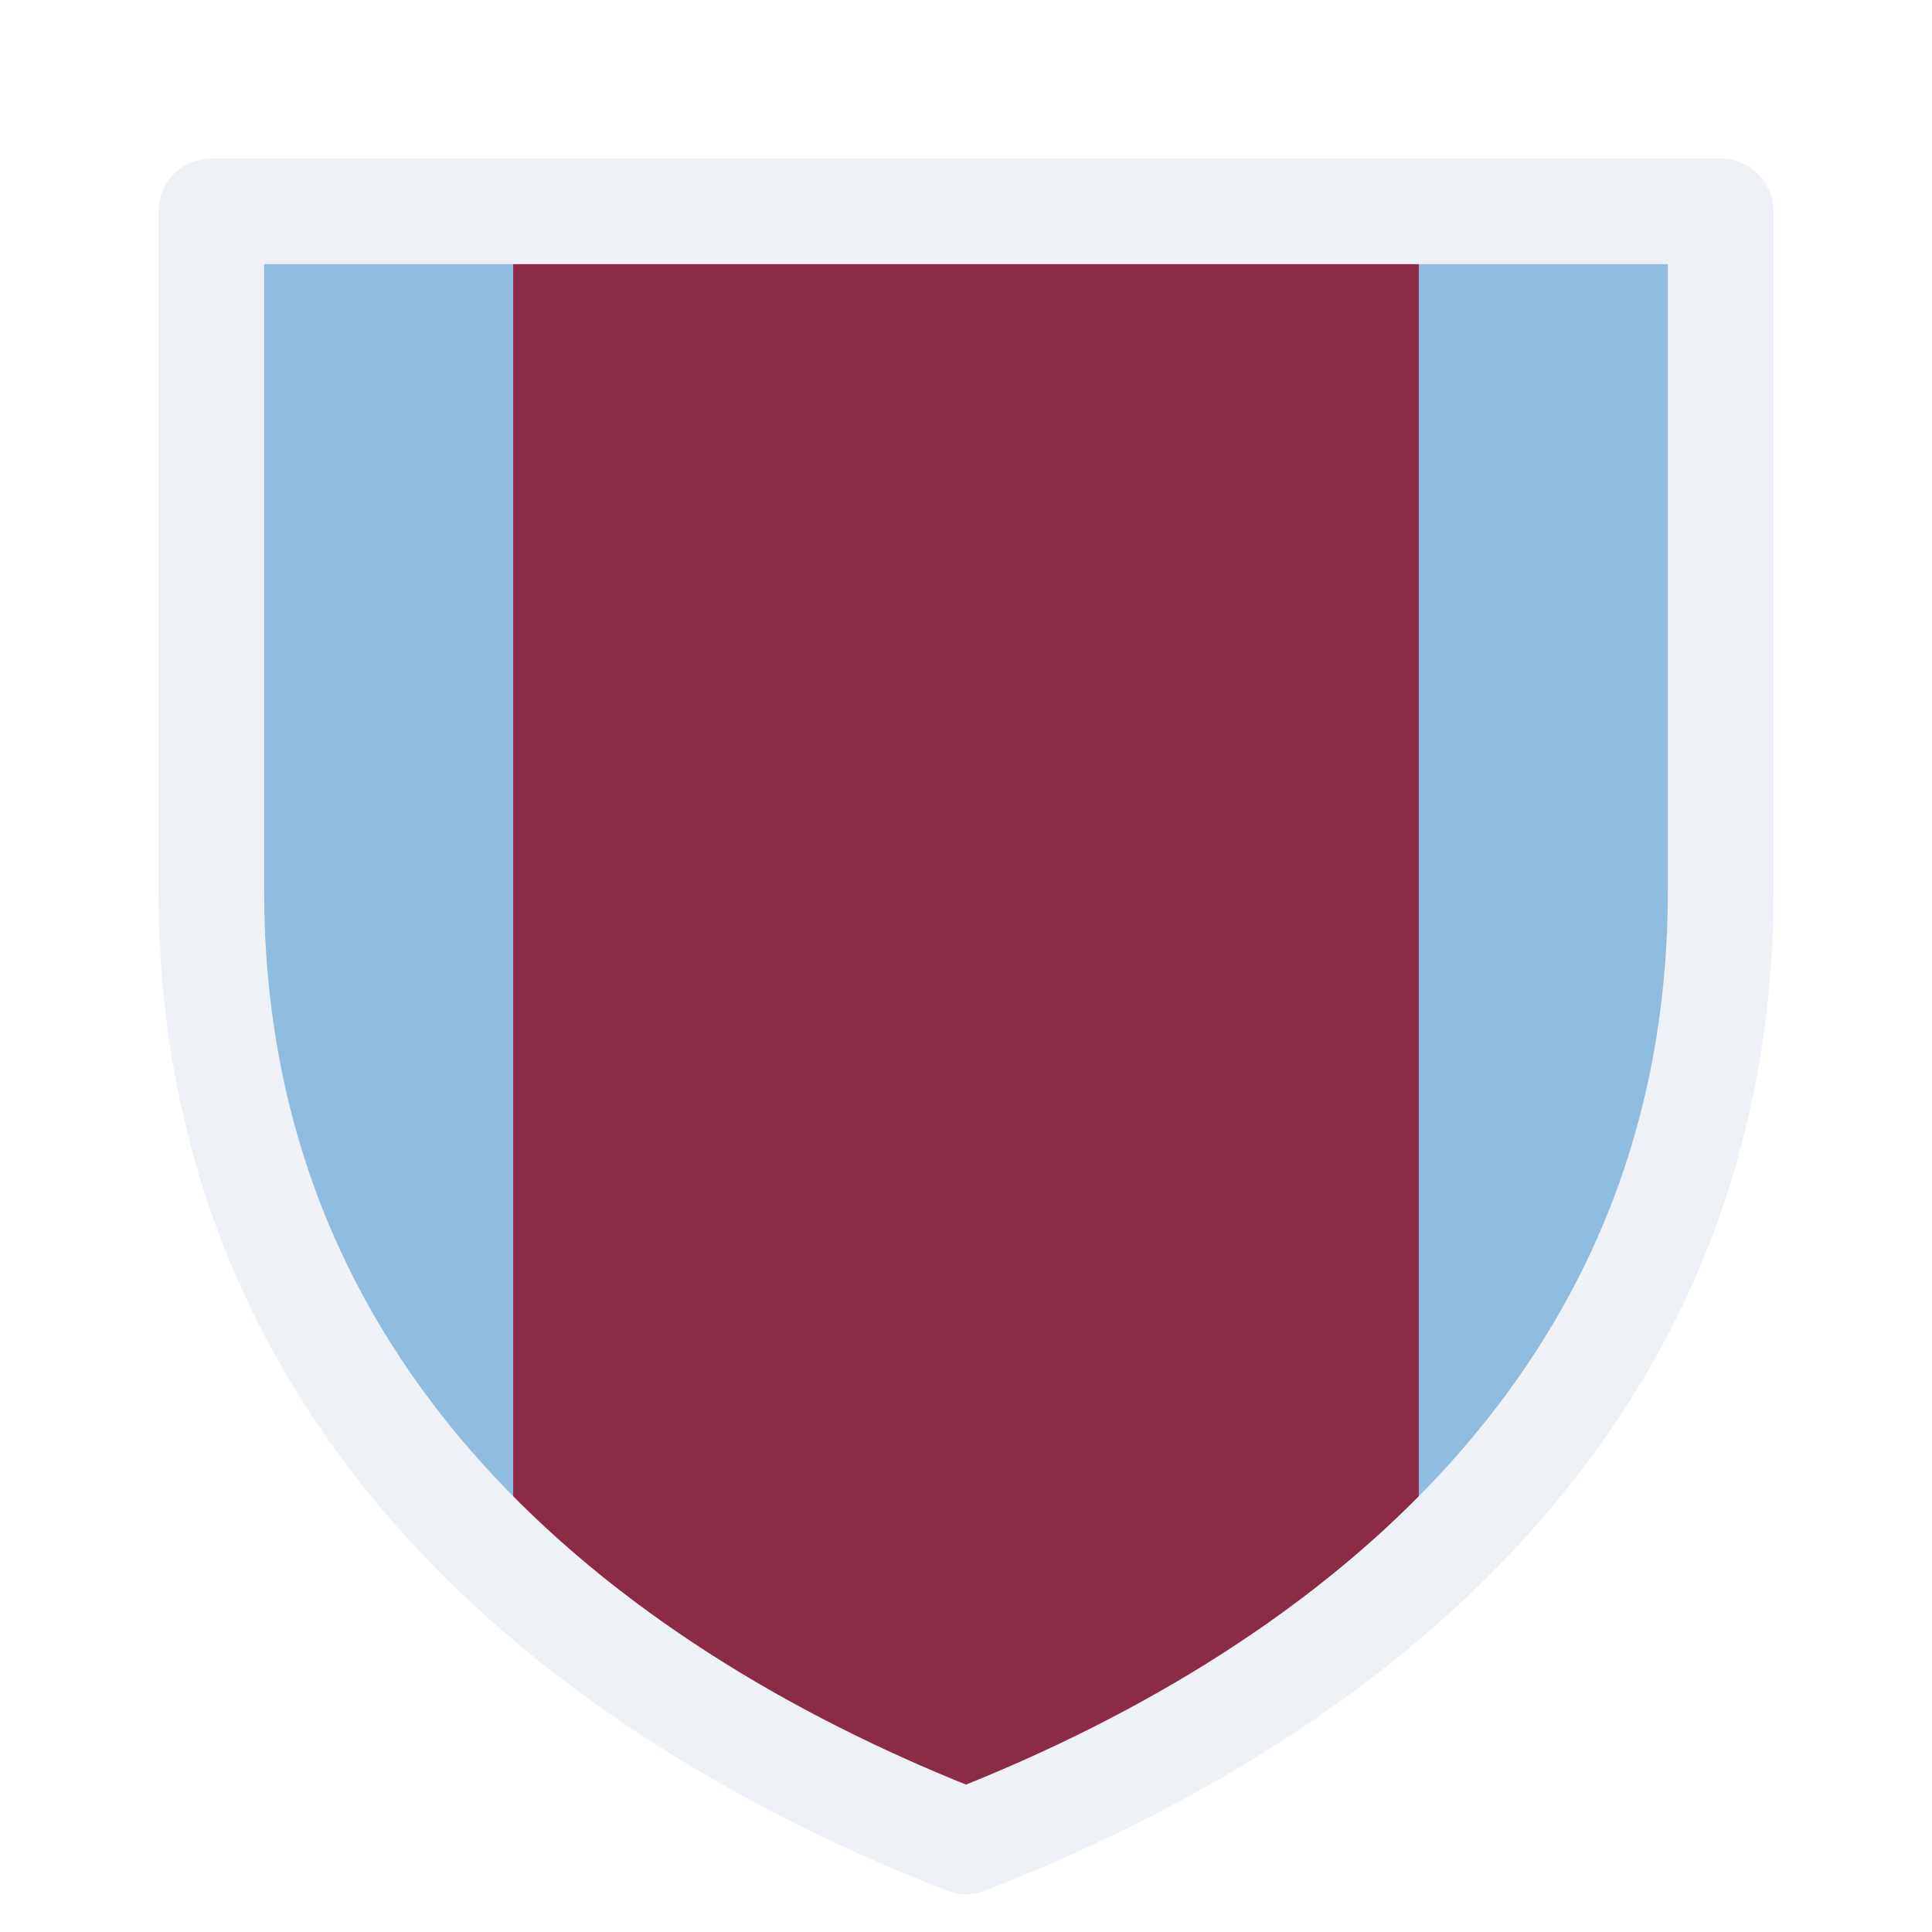
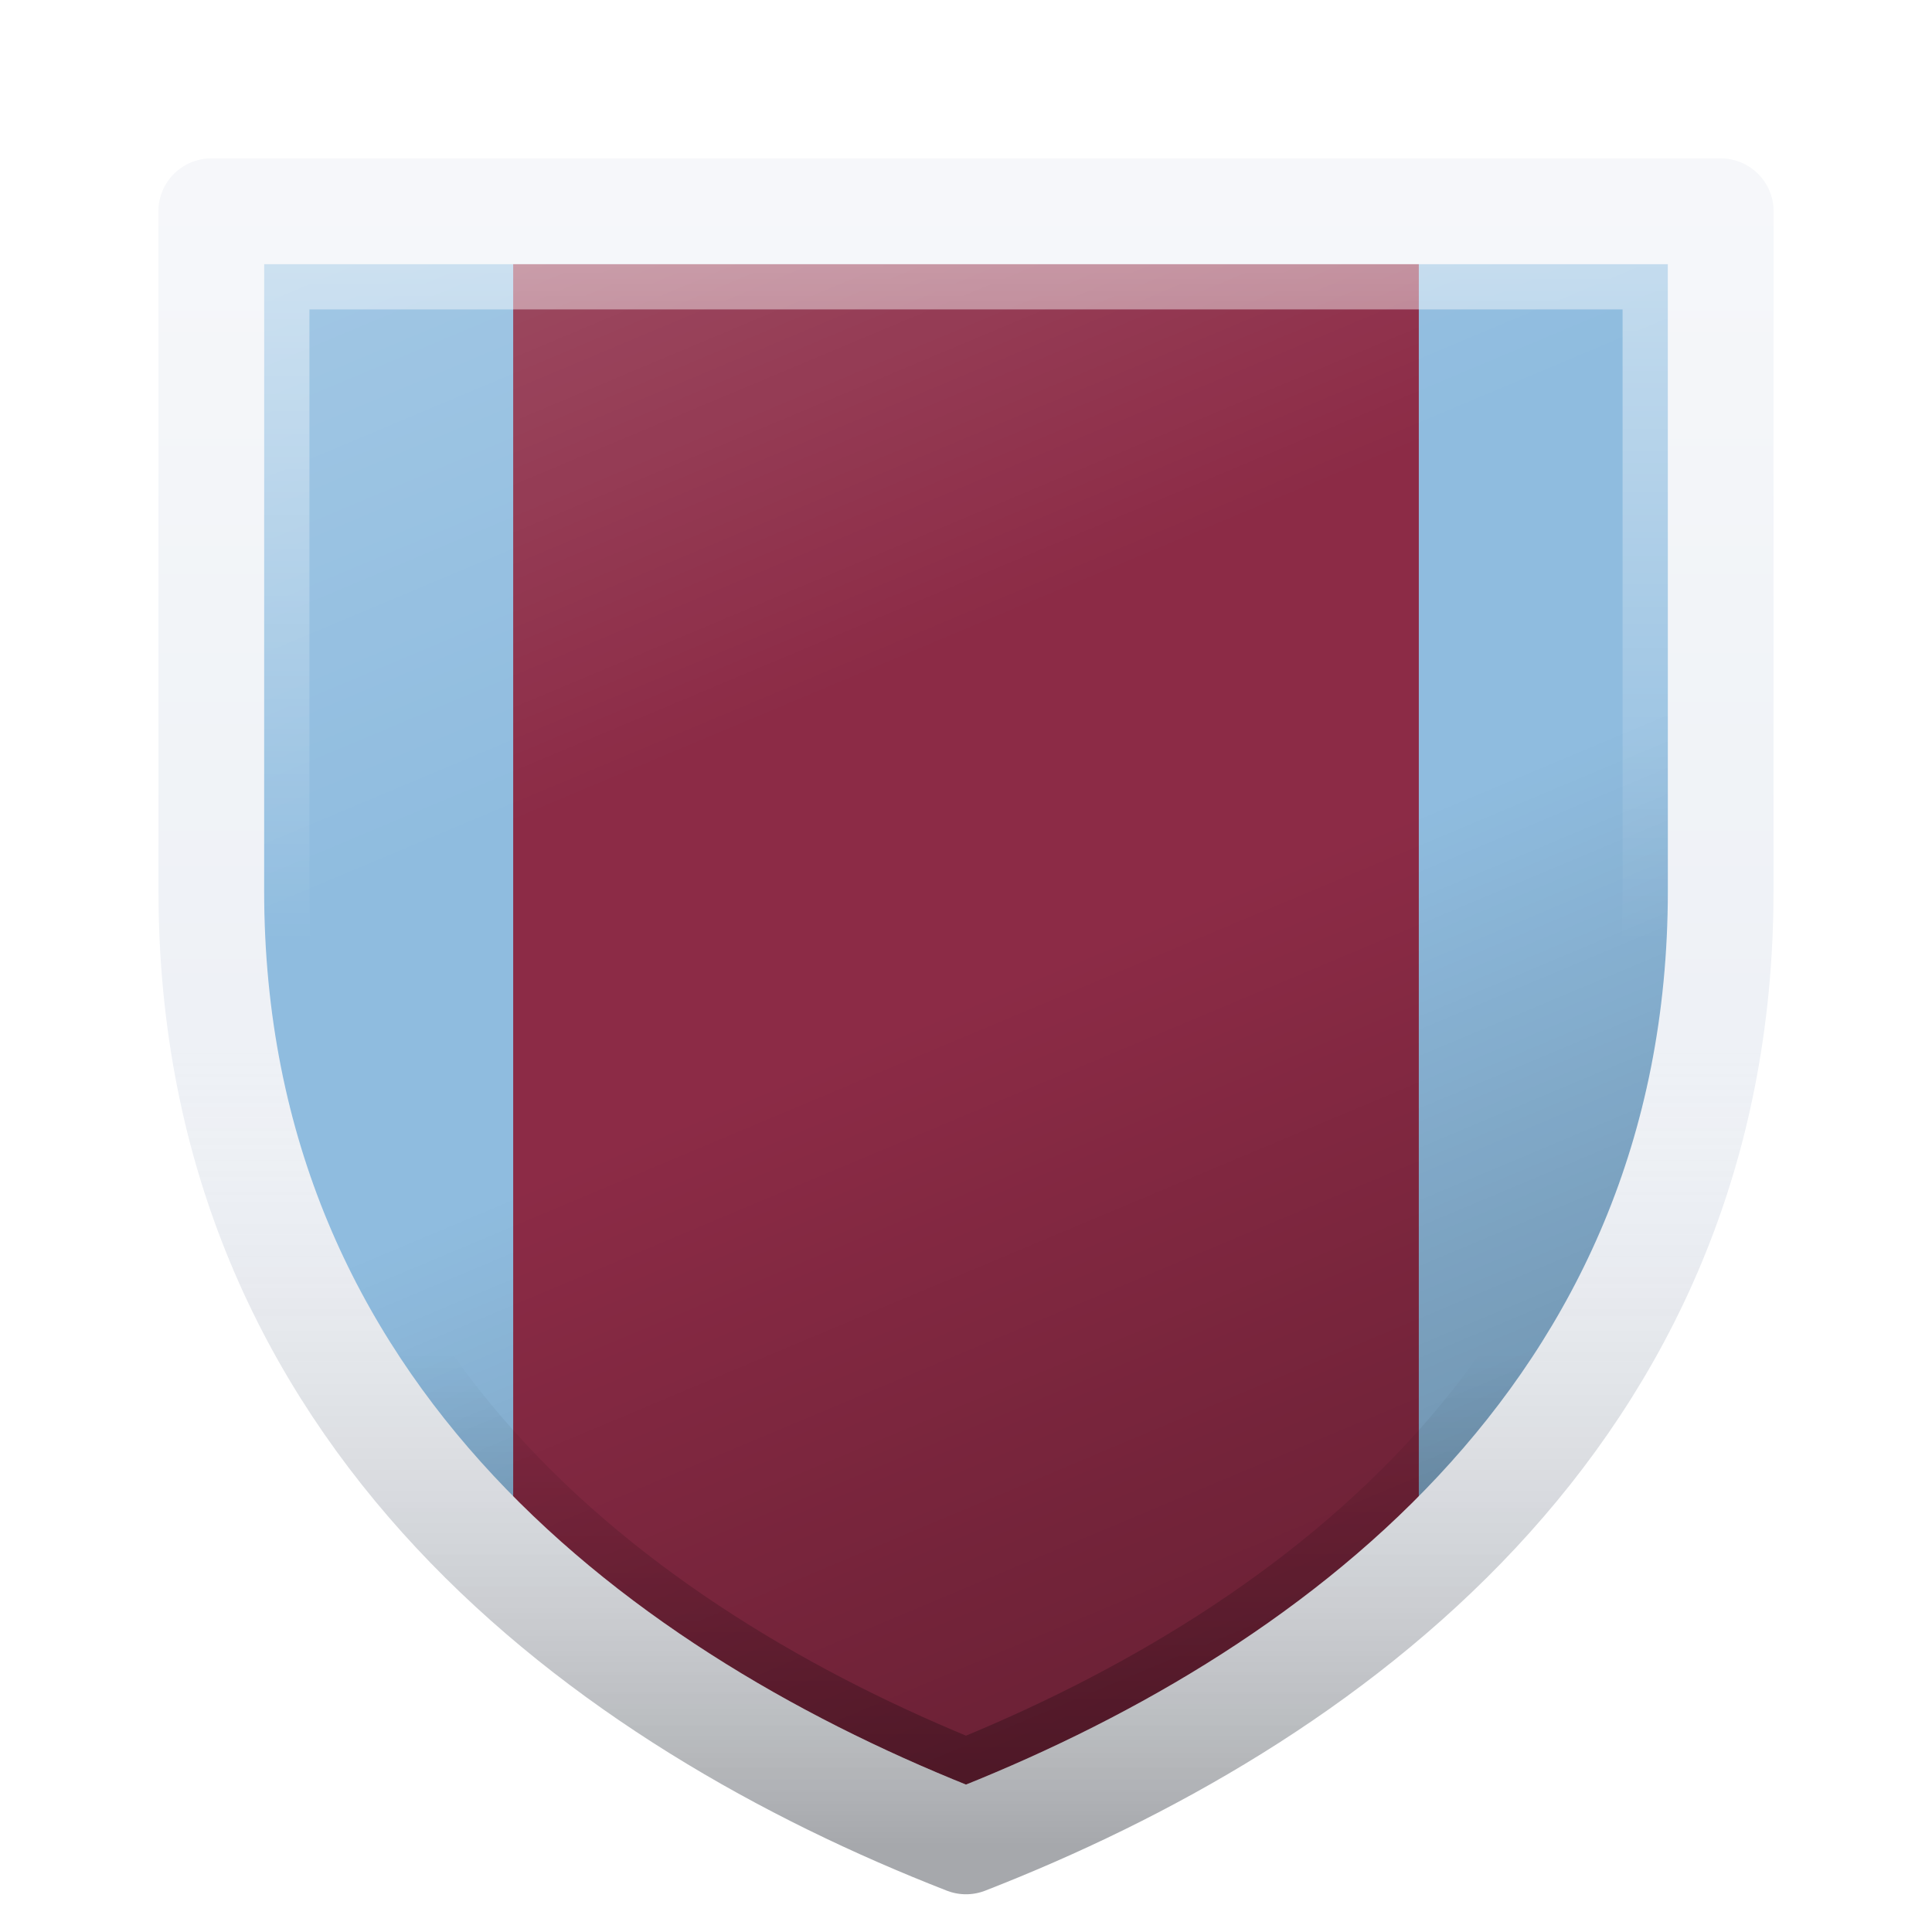
<svg xmlns="http://www.w3.org/2000/svg" viewBox="0 0 64 64" width="64" height="64">
  <defs>
    <clipPath id="c">
      <path d="M7 7h50v22.5c0 17.5-13.2 26.9-25 31.5C20.2 56.4 7 47 7 29.5Z" />
    </clipPath>
+     <linearGradient id="s" x1="0" y1="0" x2="0.42" y2="1">
+       <stop offset="0" stop-color="#fff" stop-opacity="0.26" />
+       <stop offset="0.46" stop-color="#fff" stop-opacity="0" />
+       <stop offset="0.62" stop-color="#000" stop-opacity="0" />
+       <stop offset="1" stop-color="#000" stop-opacity="0.26" />
+     </linearGradient>
+     <linearGradient id="b" x1="0" y1="0" x2="0" y2="1">
+       <stop offset="0" stop-color="#fff" stop-opacity="0.5" />
+       <stop offset="0.45" stop-color="#fff" stop-opacity="0" />
+       <stop offset="0.7" stop-color="#000" stop-opacity="0" />
+       <stop offset="1" stop-color="#000" stop-opacity="0.32" />
+     </linearGradient>
+     <linearGradient id="r" x1="0" y1="0" x2="0" y2="1">
+       <stop offset="0" stop-color="#fff" stop-opacity="0.45" />
+       <stop offset="0.5" stop-color="#fff" stop-opacity="0" />
+       <stop offset="1" stop-color="#000" stop-opacity="0.3" />
+     </linearGradient>
  </defs>
  <g clip-path="url(#c)">
    <rect width="64" height="64" fill="#8c2b46" />
    <rect x="0" y="0" width="17" height="64" fill="#8fbcdf" />
    <rect x="47" y="0" width="17" height="64" fill="#8fbcdf" />
+     <rect width="64" height="64" fill="url(#s)" />
+     <path d="M7 7h50v22.5c0 17.5-13.2 26.9-25 31.5C20.2 56.4 7 47 7 29.5Z" fill="none" stroke="url(#b)" stroke-width="6.5" />
  </g>
  <path d="M7 7h50v22.5c0 17.5-13.2 26.9-25 31.5C20.2 56.4 7 47 7 29.5Z" fill="none" stroke="#eef1f6" stroke-width="3.5" stroke-linejoin="round" />
+   <path d="M7 7h50v22.5c0 17.5-13.2 26.9-25 31.5C20.2 56.4 7 47 7 29.5Z" fill="none" stroke="url(#r)" stroke-width="3.5" stroke-linejoin="round" />
</svg>
